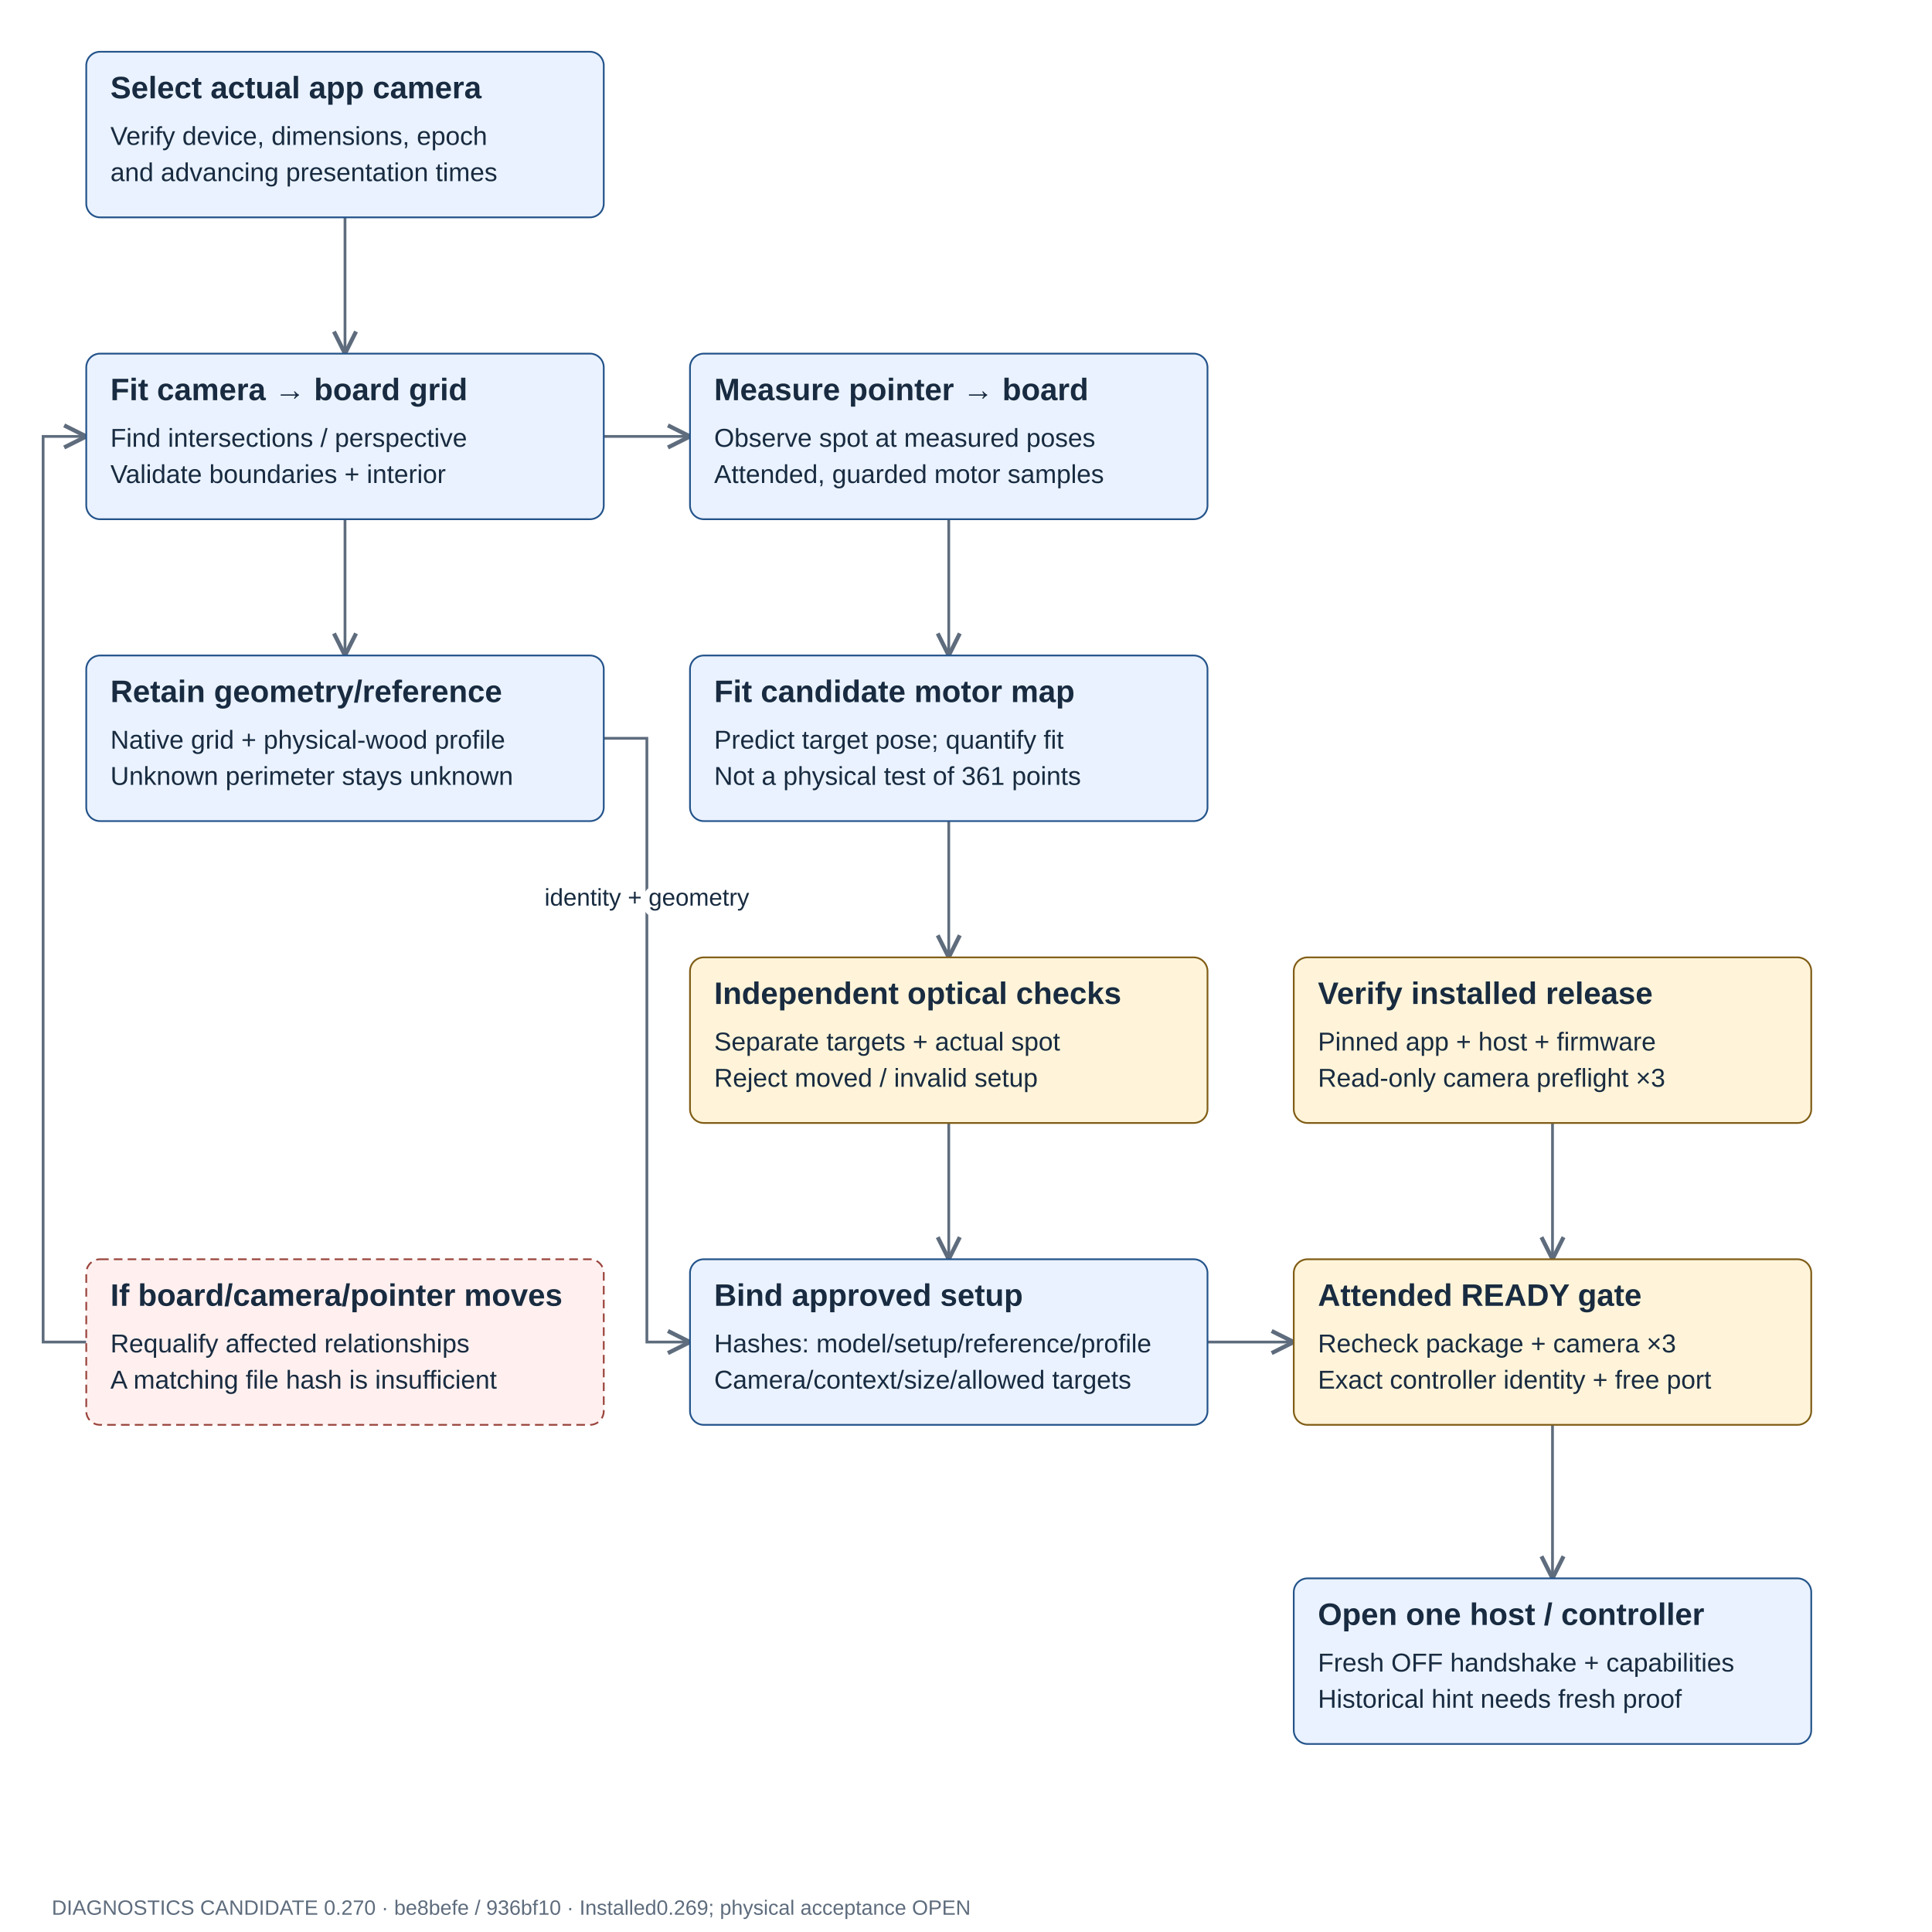
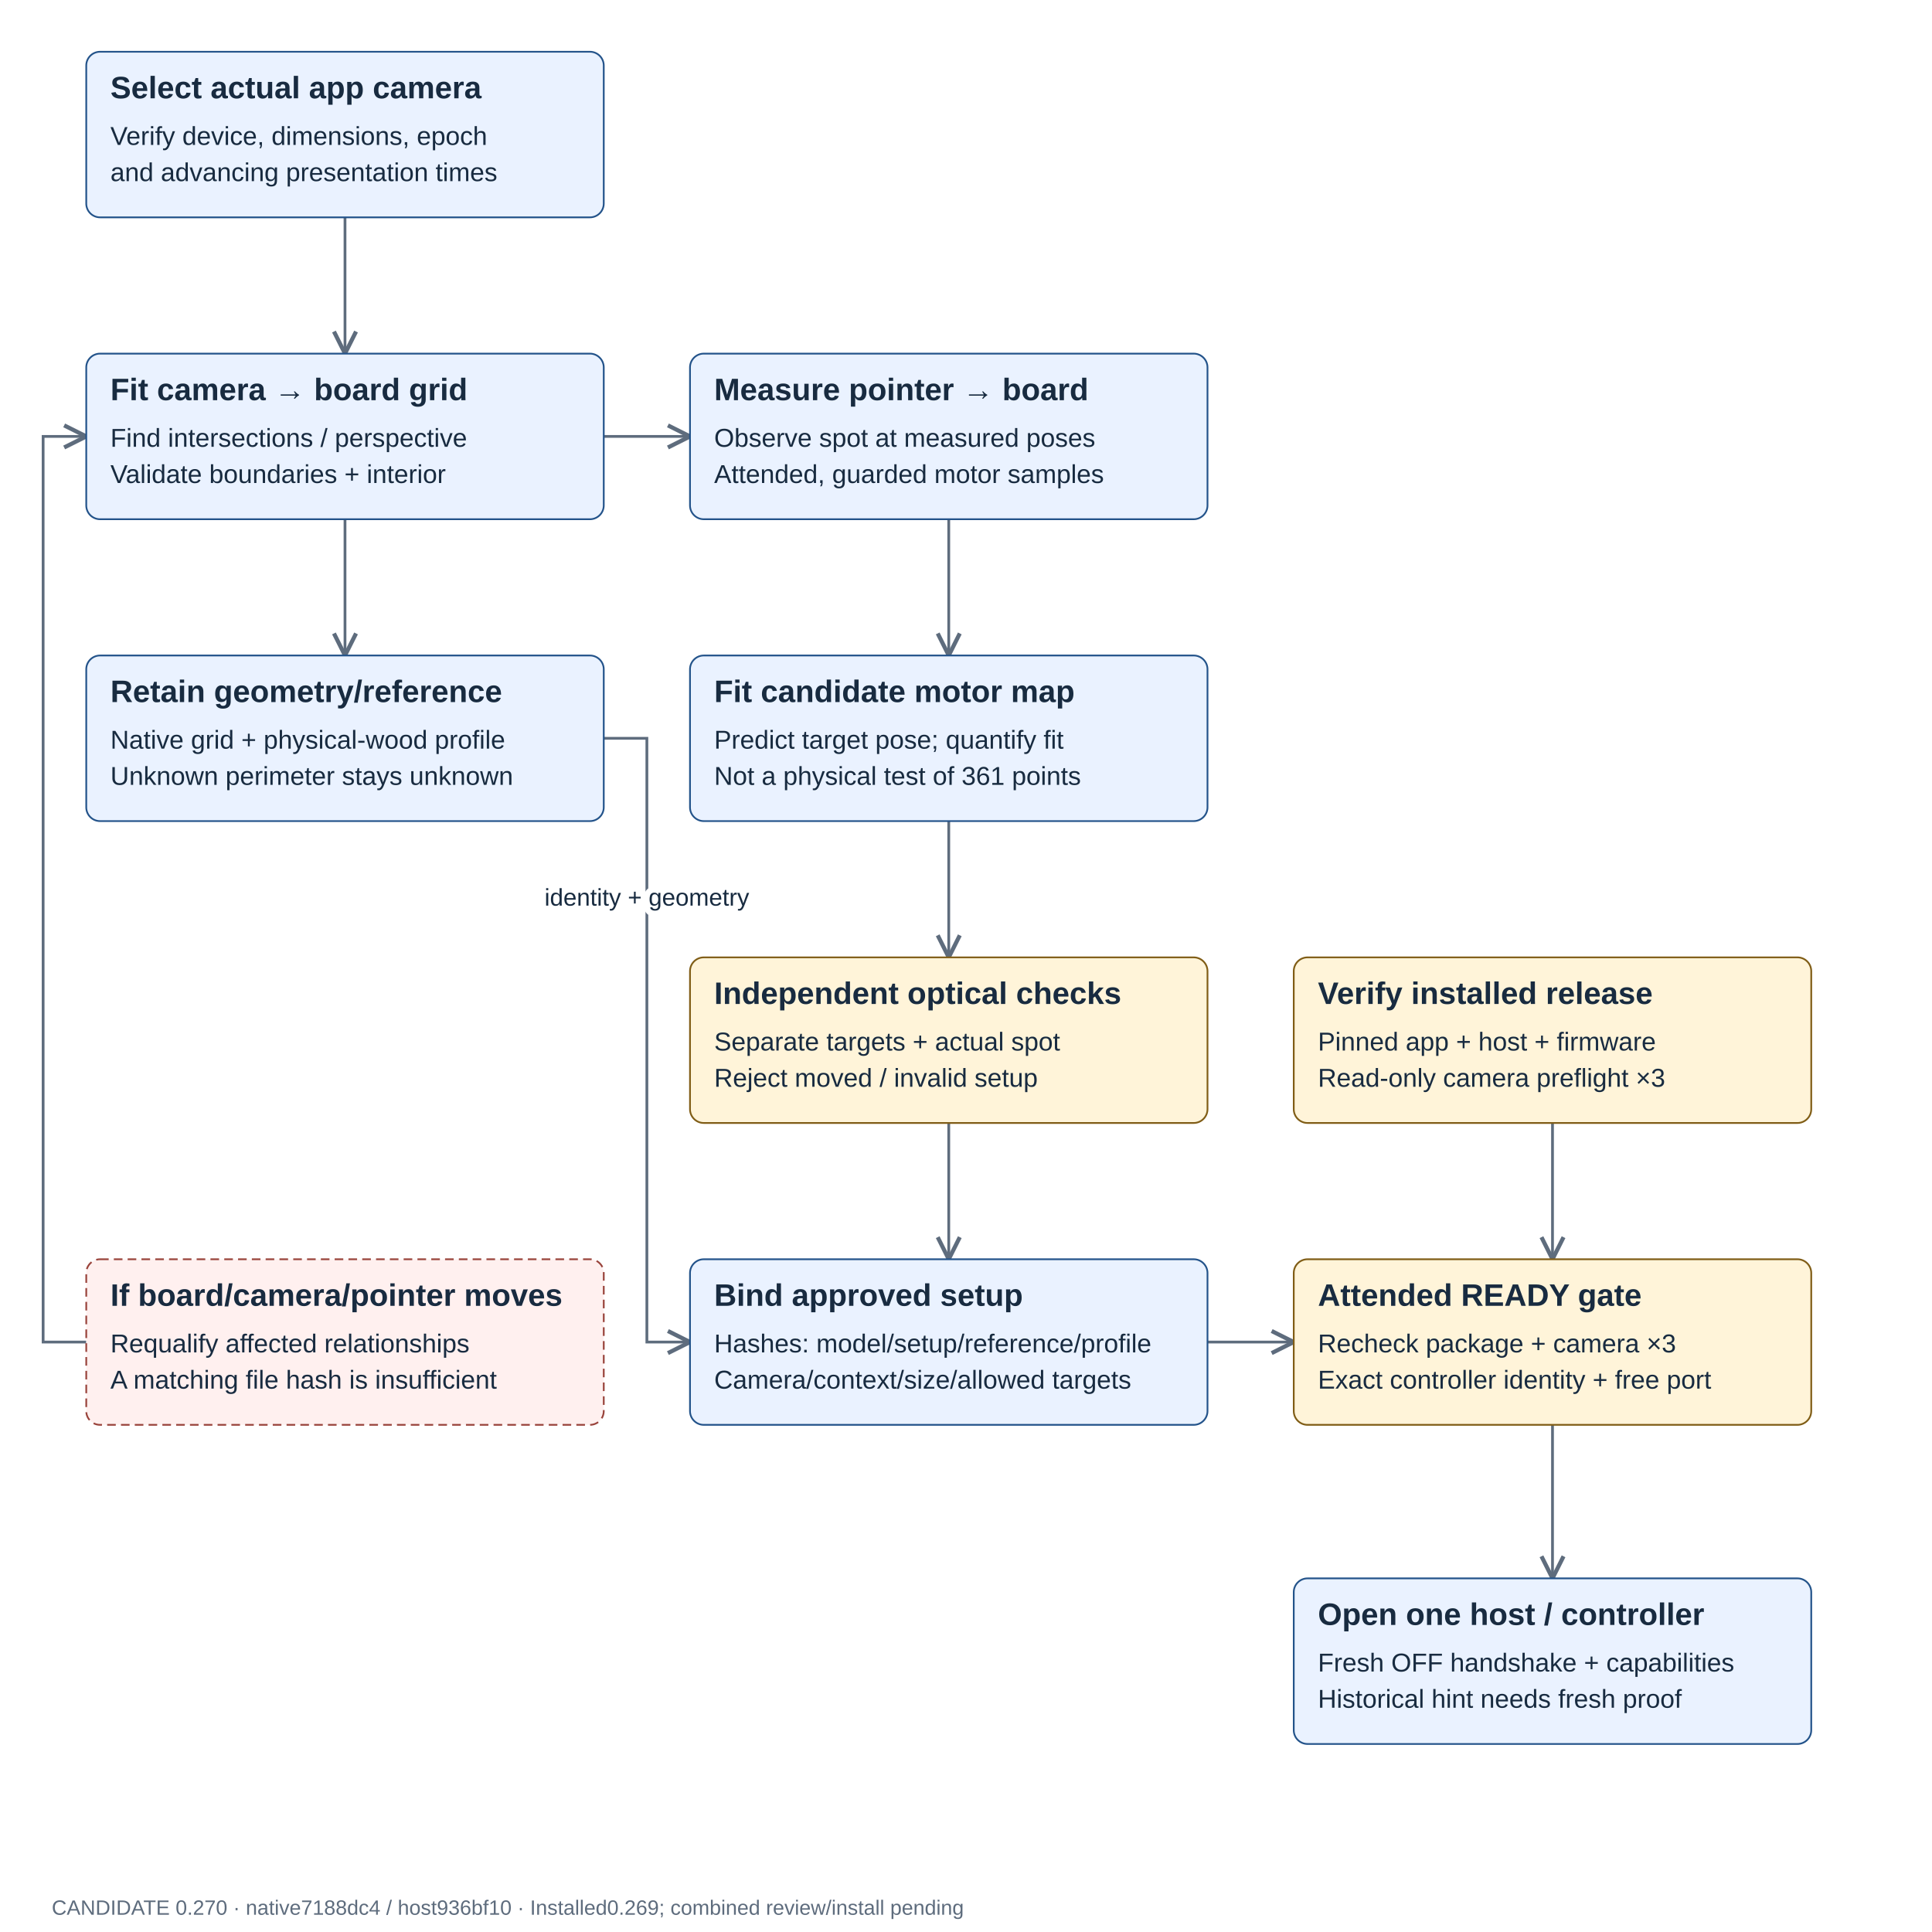
<svg xmlns="http://www.w3.org/2000/svg" viewBox="0 0 1120 1120" width="1120" height="1120" role="img" aria-labelledby="calibration-title calibration-desc">
  <defs>
    <marker id="arrow" markerWidth="10" markerHeight="10" refX="9" refY="5" orient="auto-start-reverse">
      <path d="M 1 1 L 9 5 L 1 9" fill="none" stroke="#5e6c7d" stroke-width="1.5" />
    </marker>
  </defs>
  <style>text{font-family:Arial,Helvetica,sans-serif;fill:#182b40}.edge-label{font-size:14px;paint-order:stroke;stroke:#fff;stroke-width:7px;stroke-linejoin:round}.node-title{font-size:18px;font-weight:600}.node-body{font-size:15px}</style>
  <rect width="100%" height="100%" fill="#fff" />
  <polyline points="200.0,126.0 200.0,205.0" fill="none" stroke="#5e6c7d" stroke-width="1.6" marker-end="url(#arrow)" />
  <polyline points="200.0,301.0 200.0,380.0" fill="none" stroke="#5e6c7d" stroke-width="1.6" marker-end="url(#arrow)" />
  <polyline points="350.0,253.0 400.0,253.0" fill="none" stroke="#5e6c7d" stroke-width="1.6" marker-end="url(#arrow)" />
  <polyline points="550.0,301.0 550.0,380.0" fill="none" stroke="#5e6c7d" stroke-width="1.6" marker-end="url(#arrow)" />
  <polyline points="550.0,476.0 550.0,555.0" fill="none" stroke="#5e6c7d" stroke-width="1.6" marker-end="url(#arrow)" />
  <polyline points="550.0,651.0 550.0,730.0" fill="none" stroke="#5e6c7d" stroke-width="1.6" marker-end="url(#arrow)" />
  <polyline points="700.0,778.0 750.0,778.0" fill="none" stroke="#5e6c7d" stroke-width="1.6" marker-end="url(#arrow)" />
  <polyline points="900.0,651.0 900.0,730.0" fill="none" stroke="#5e6c7d" stroke-width="1.6" marker-end="url(#arrow)" />
  <polyline points="900.0,826.0 900.0,915.0" fill="none" stroke="#5e6c7d" stroke-width="1.6" marker-end="url(#arrow)" />
  <polyline points="350.0,428.0 375,428 375,778 400.0,778.0" fill="none" stroke="#5e6c7d" stroke-width="1.6" marker-end="url(#arrow)" />
  <text class="edge-label" x="375.0" y="525.0" text-anchor="middle">identity + geometry</text>
  <polyline points="50.0,778.0 25,778 25,253 50.0,253.0" fill="none" stroke="#5e6c7d" stroke-width="1.6" marker-end="url(#arrow)" />
  <g data-node="select">
    <rect x="50" y="30" width="300" height="96" rx="8" fill="#eaf2ff" stroke="#23538a" />
    <text class="node-title" x="64" y="57">Select actual app camera</text>
    <text class="node-body" x="64" y="84">Verify device, dimensions, epoch</text>
    <text class="node-body" x="64" y="105">and advancing presentation times</text>
  </g>
  <g data-node="grid">
    <rect x="50" y="205" width="300" height="96" rx="8" fill="#eaf2ff" stroke="#23538a" />
    <text class="node-title" x="64" y="232">Fit camera → board grid</text>
    <text class="node-body" x="64" y="259">Find intersections / perspective</text>
    <text class="node-body" x="64" y="280">Validate boundaries + interior</text>
  </g>
  <g data-node="ref">
    <rect x="50" y="380" width="300" height="96" rx="8" fill="#eaf2ff" stroke="#23538a" />
    <text class="node-title" x="64" y="407">Retain geometry/reference</text>
    <text class="node-body" x="64" y="434">Native grid + physical-wood profile</text>
    <text class="node-body" x="64" y="455">Unknown perimeter stays unknown</text>
  </g>
  <g data-node="measure">
    <rect x="400" y="205" width="300" height="96" rx="8" fill="#eaf2ff" stroke="#23538a" />
    <text class="node-title" x="414" y="232">Measure pointer → board</text>
    <text class="node-body" x="414" y="259">Observe spot at measured poses</text>
    <text class="node-body" x="414" y="280">Attended, guarded motor samples</text>
  </g>
  <g data-node="fit">
    <rect x="400" y="380" width="300" height="96" rx="8" fill="#eaf2ff" stroke="#23538a" />
    <text class="node-title" x="414" y="407">Fit candidate motor map</text>
    <text class="node-body" x="414" y="434">Predict target pose; quantify fit</text>
    <text class="node-body" x="414" y="455">Not a physical test of 361 points</text>
  </g>
  <g data-node="check">
    <rect x="400" y="555" width="300" height="96" rx="8" fill="#fff4d9" stroke="#805d16" />
    <text class="node-title" x="414" y="582">Independent optical checks</text>
    <text class="node-body" x="414" y="609">Separate targets + actual spot</text>
    <text class="node-body" x="414" y="630">Reject moved / invalid setup</text>
  </g>
  <g data-node="bind">
    <rect x="400" y="730" width="300" height="96" rx="8" fill="#eaf2ff" stroke="#23538a" />
    <text class="node-title" x="414" y="757">Bind approved setup</text>
    <text class="node-body" x="414" y="784">Hashes: model/setup/reference/profile</text>
    <text class="node-body" x="414" y="805">Camera/context/size/allowed targets</text>
  </g>
  <g data-node="verify">
    <rect x="750" y="555" width="300" height="96" rx="8" fill="#fff4d9" stroke="#805d16" />
    <text class="node-title" x="764" y="582">Verify installed release</text>
    <text class="node-body" x="764" y="609">Pinned app + host + firmware</text>
    <text class="node-body" x="764" y="630">Read-only camera preflight ×3</text>
  </g>
  <g data-node="ready">
    <rect x="750" y="730" width="300" height="96" rx="8" fill="#fff4d9" stroke="#805d16" />
    <text class="node-title" x="764" y="757">Attended READY gate</text>
    <text class="node-body" x="764" y="784">Recheck package + camera ×3</text>
    <text class="node-body" x="764" y="805">Exact controller identity + free port</text>
  </g>
  <g data-node="launch">
    <rect x="750" y="915" width="300" height="96" rx="8" fill="#eaf2ff" stroke="#23538a" />
    <text class="node-title" x="764" y="942">Open one host / controller</text>
    <text class="node-body" x="764" y="969">Fresh OFF handshake + capabilities</text>
    <text class="node-body" x="764" y="990">Historical hint needs fresh proof</text>
  </g>
  <g data-node="moved">
    <rect x="50" y="730" width="300" height="96" rx="8" fill="#fff0ef" stroke="#99433b" stroke-dasharray="5 3" />
    <text class="node-title" x="64" y="757">If board/camera/pointer moves</text>
    <text class="node-body" x="64" y="784">Requalify affected relationships</text>
    <text class="node-body" x="64" y="805">A matching file hash is insufficient</text>
  </g>
-   <text x="30" y="1110" style="font-size:12px;fill:#5e6c7d">DIAGNOSTICS CANDIDATE 0.270 · be8befe / 936bf10 · Installed0.269; physical acceptance OPEN</text>
+   <text x="30" y="1110" style="font-size:12px;fill:#5e6c7d">CANDIDATE 0.270 · native7188dc4 / host936bf10 · Installed0.269; combined review/install pending</text>
</svg>
